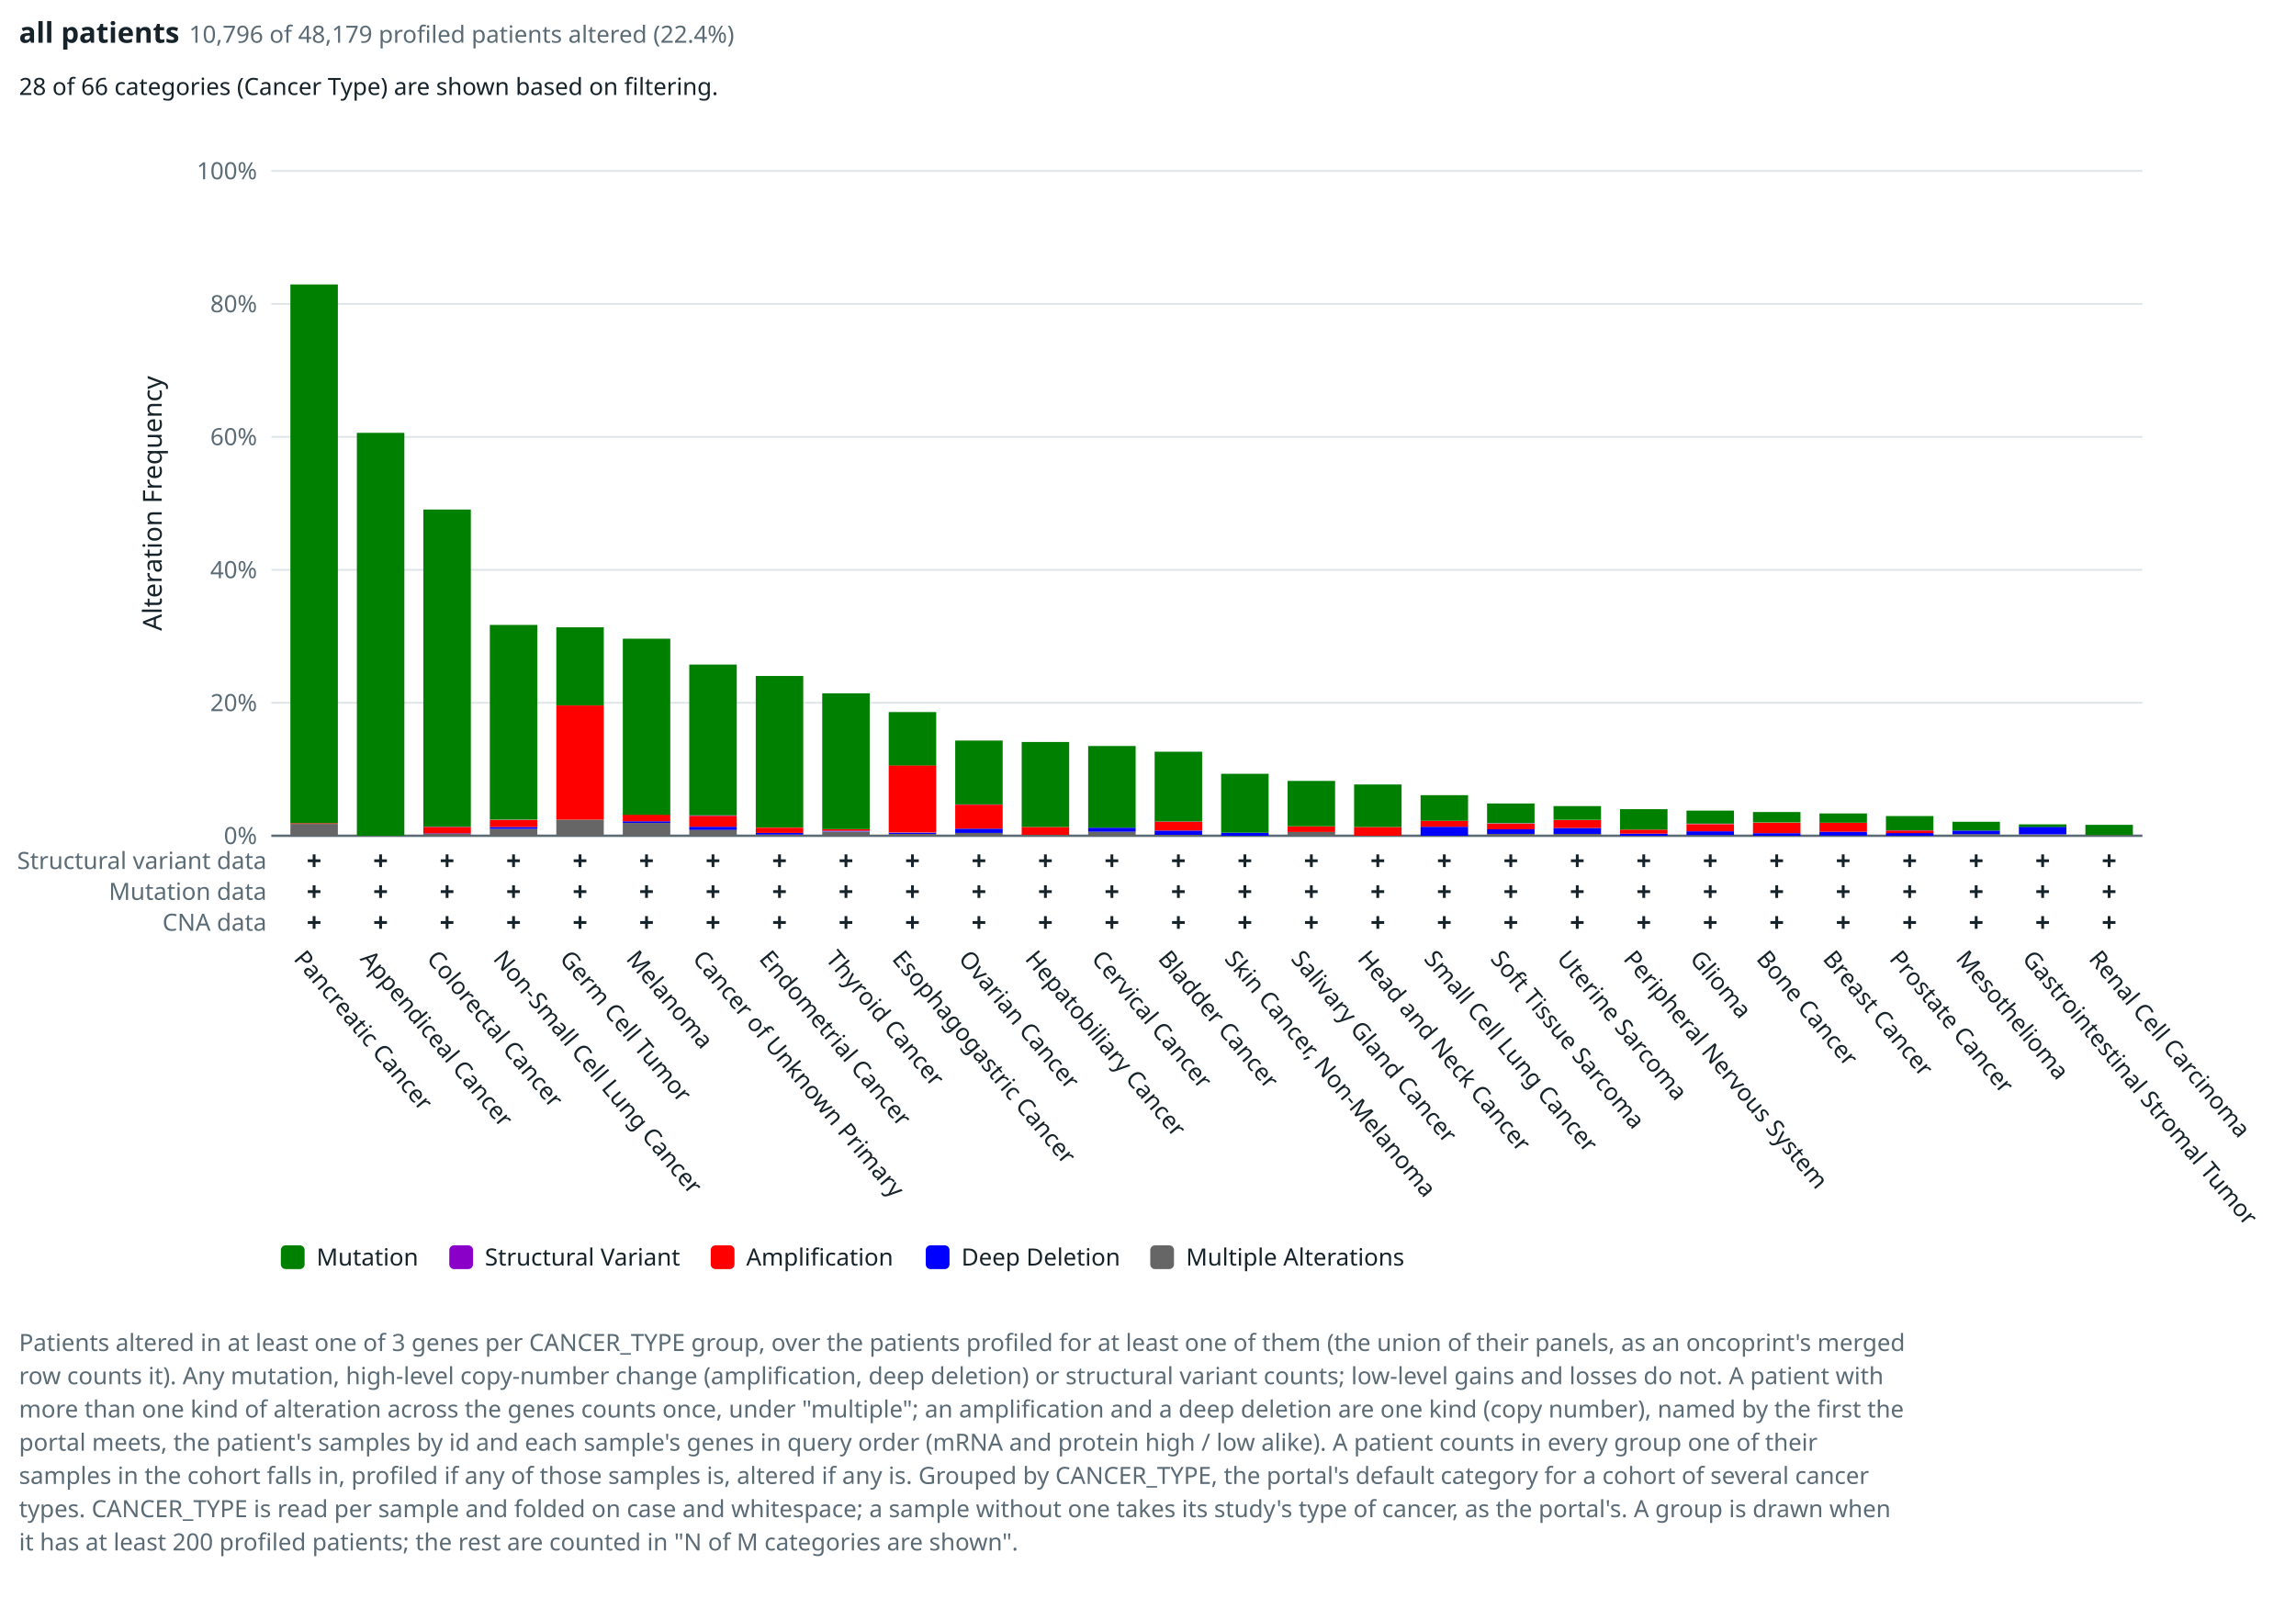
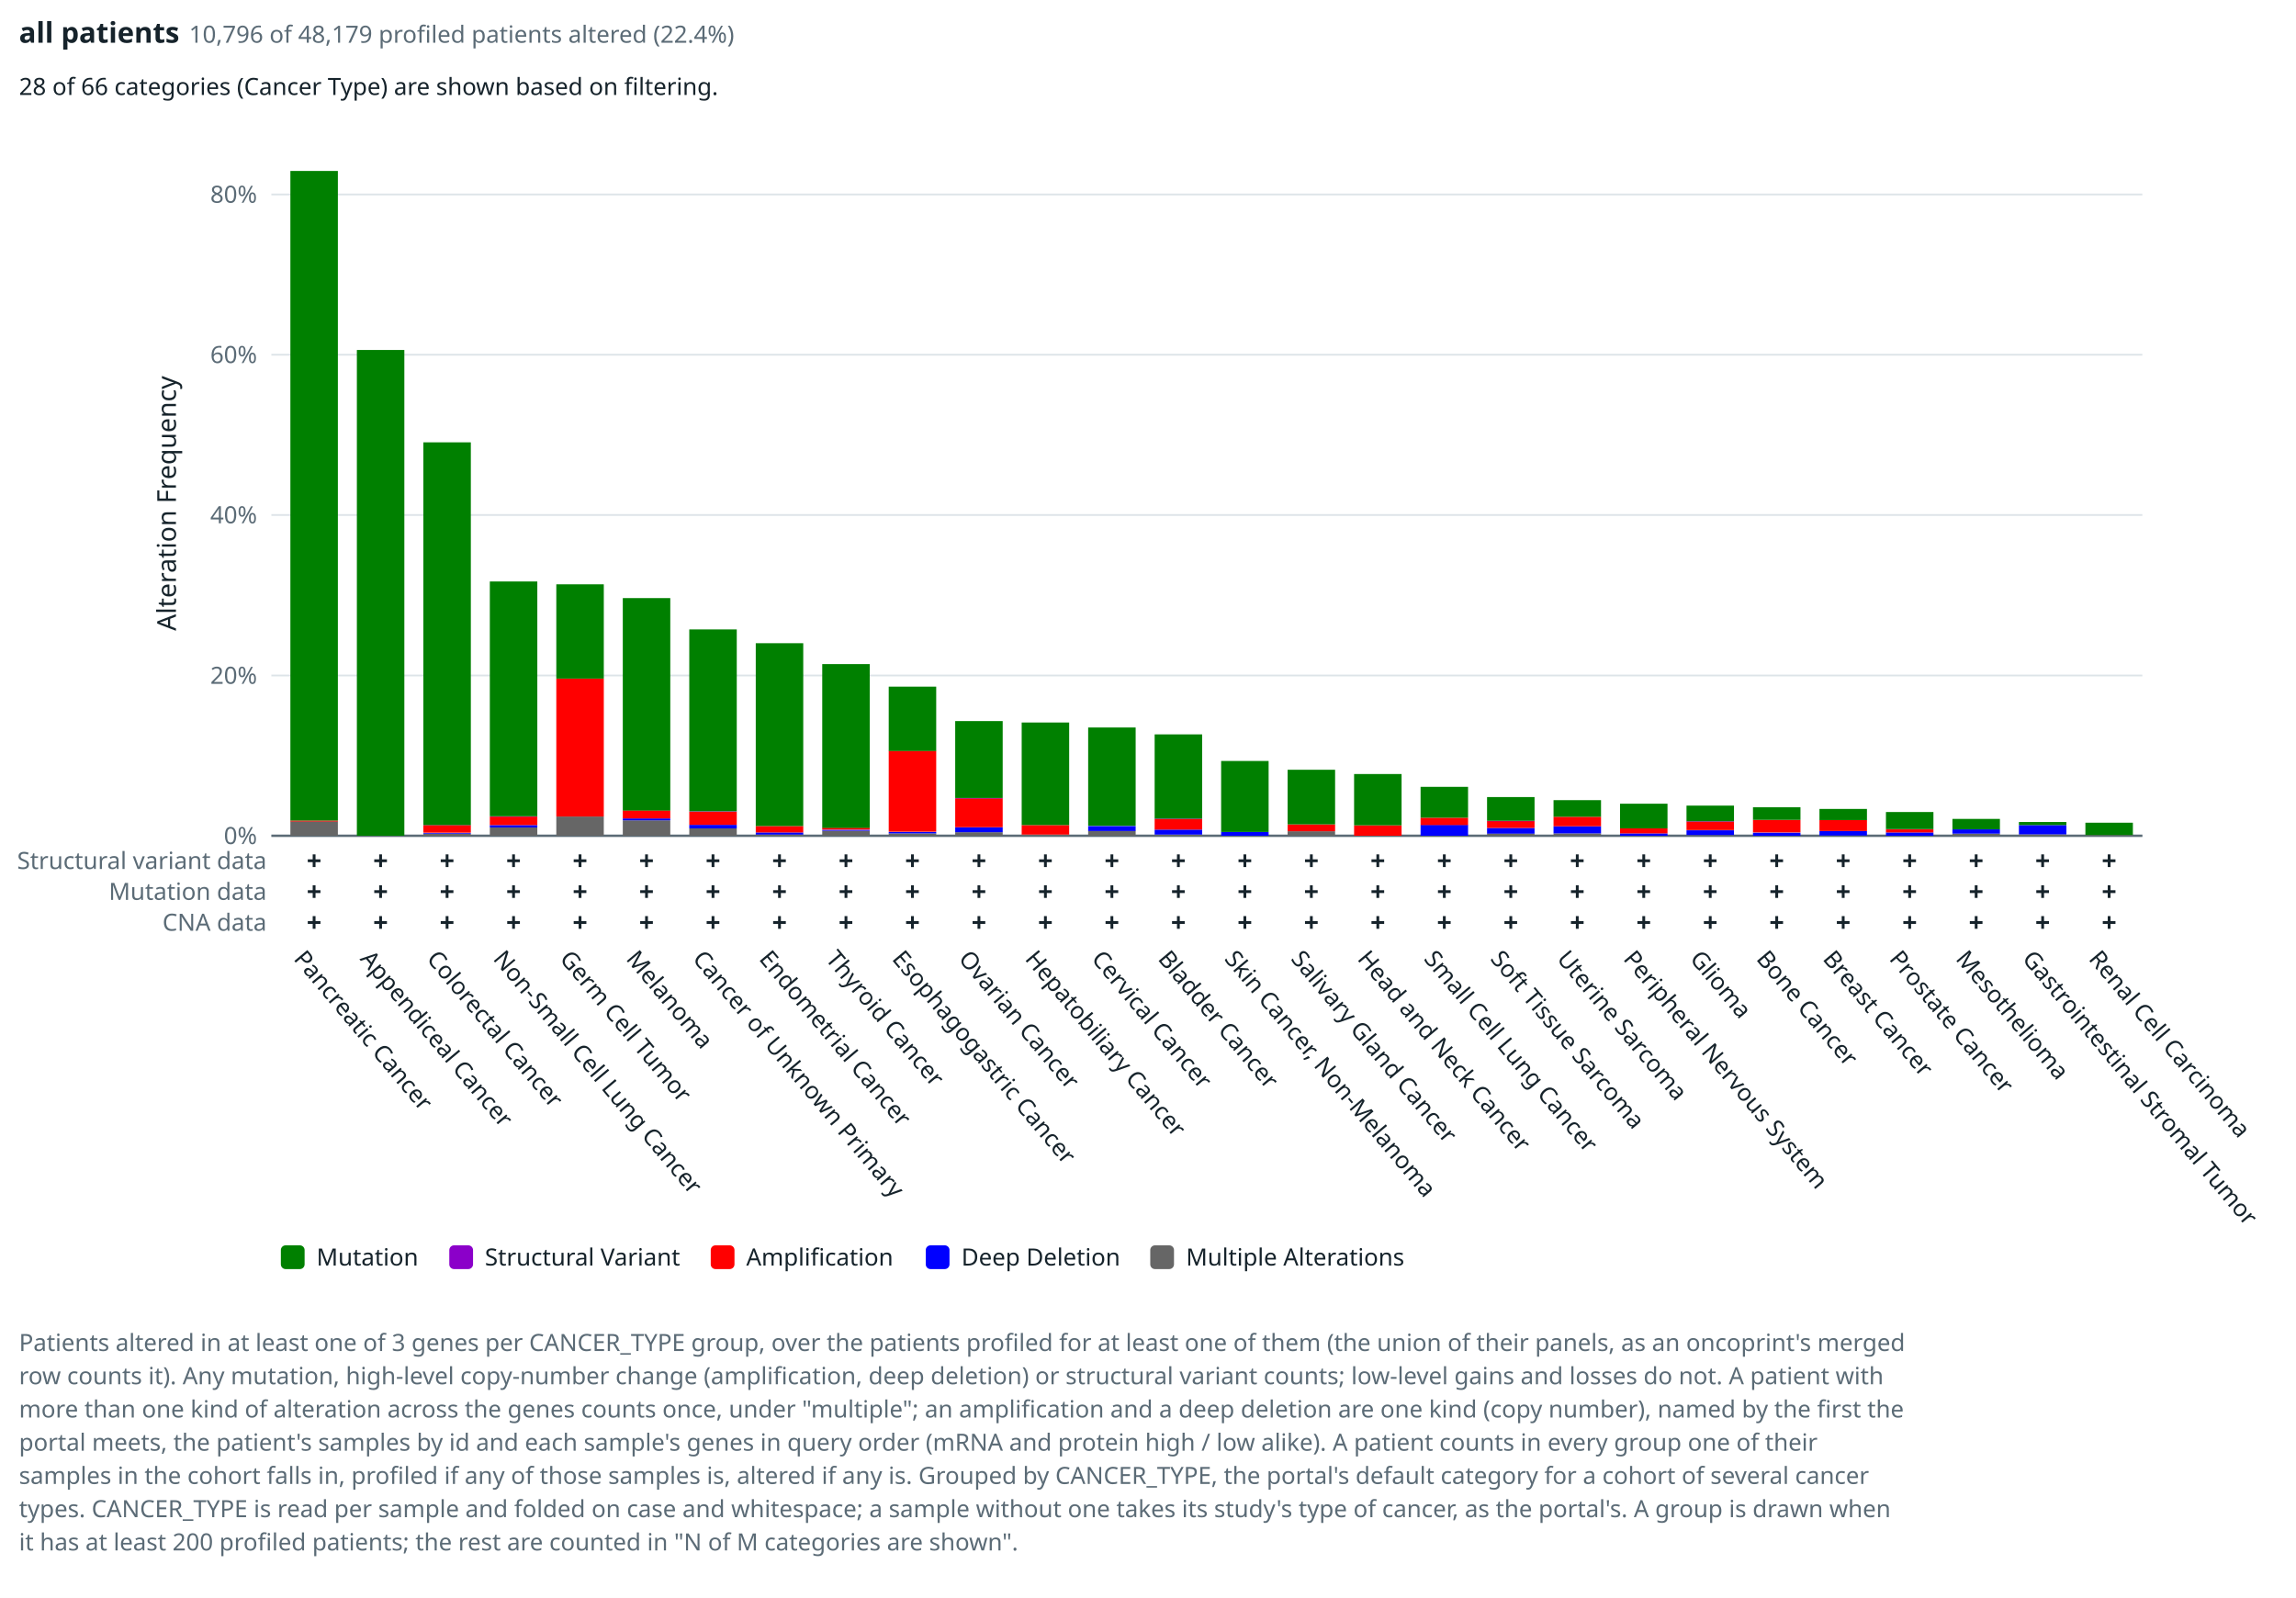
<svg xmlns="http://www.w3.org/2000/svg" viewBox="0 0 967 673" width="100%" role="img" aria-label="Cancer types summary — KRAS, NRAS, HRAS" style="max-width:967px;min-width:967px;height:auto;display:block;font-family:'IBM Plex Sans',system-ui,sans-serif">
  <rect width="967" height="673" fill="#ffffff" />
  <g transform="translate(0 0)">
    <text x="8" y="18" font-size="12" fill="#16232b" font-weight="600">all patients</text>
    <text x="79.6" y="18" font-size="10" fill="#5b6b76">10,796 of 48,179 profiled patients altered (22.4%)</text>
    <text x="8" y="40" font-size="10" fill="#16232b">28 of 66 categories (Cancer Type) are shown based on filtering.</text>
    <line x1="114.29" y1="352" x2="902.29" y2="352" stroke="#dde4e8" stroke-width="0.75" />
    <text x="108.3" y="355.5" font-size="10" fill="#5b6b76" text-anchor="end">0%</text>
-     <line x1="114.29" y1="296" x2="902.29" y2="296" stroke="#dde4e8" stroke-width="0.75" />
-     <text x="108.3" y="299.5" font-size="10" fill="#5b6b76" text-anchor="end">20%</text>
-     <line x1="114.29" y1="240" x2="902.29" y2="240" stroke="#dde4e8" stroke-width="0.75" />
-     <text x="108.3" y="243.5" font-size="10" fill="#5b6b76" text-anchor="end">40%</text>
-     <line x1="114.29" y1="184" x2="902.29" y2="184" stroke="#dde4e8" stroke-width="0.75" />
-     <text x="108.3" y="187.5" font-size="10" fill="#5b6b76" text-anchor="end">60%</text>
-     <line x1="114.29" y1="128" x2="902.29" y2="128" stroke="#dde4e8" stroke-width="0.75" />
-     <text x="108.3" y="131.5" font-size="10" fill="#5b6b76" text-anchor="end">80%</text>
-     <line x1="114.29" y1="72" x2="902.29" y2="72" stroke="#dde4e8" stroke-width="0.75" />
-     <text x="108.3" y="75.5" font-size="10" fill="#5b6b76" text-anchor="end">100%</text>
-     <text x="68.1" y="212" font-size="11" fill="#16232b" text-anchor="middle" transform="rotate(-90 68.1 212)">Alteration Frequency</text>
+     <line x1="114.29" y1="284.5" x2="902.29" y2="284.5" stroke="#dde4e8" stroke-width="0.75" />
+     <text x="108.3" y="288" font-size="10" fill="#5b6b76" text-anchor="end">20%</text>
+     <line x1="114.29" y1="216.9" x2="902.29" y2="216.9" stroke="#dde4e8" stroke-width="0.75" />
+     <text x="108.3" y="220.4" font-size="10" fill="#5b6b76" text-anchor="end">40%</text>
+     <line x1="114.29" y1="149.4" x2="902.29" y2="149.4" stroke="#dde4e8" stroke-width="0.75" />
+     <text x="108.3" y="152.9" font-size="10" fill="#5b6b76" text-anchor="end">60%</text>
+     <line x1="114.29" y1="81.9" x2="902.29" y2="81.9" stroke="#dde4e8" stroke-width="0.75" />
+     <text x="108.3" y="85.4" font-size="10" fill="#5b6b76" text-anchor="end">80%</text>
+     <text x="74.1" y="212" font-size="11" fill="#16232b" text-anchor="middle" transform="rotate(-90 74.1 212)">Alteration Frequency</text>
    <line x1="114.29" y1="352" x2="902.3" y2="352" stroke="#5b6b76" stroke-width="1" />
-     <rect x="122.3" y="347" width="20" height="5" fill="#666" />
-     <rect x="122.3" y="346.7" width="20" height="0.3" fill="#ff0000" />
-     <rect x="122.3" y="119.8" width="20" height="226.9" fill="#008000" />
-     <rect x="122.3" y="119.8" width="20" height="232.2" fill="none" />
-     <rect x="150.3" y="182.3" width="20" height="169.7" fill="#008000" />
-     <rect x="150.3" y="182.3" width="20" height="169.7" fill="none" />
-     <rect x="178.3" y="351.2" width="20" height="0.8" fill="#666" />
-     <rect x="178.3" y="351" width="20" height="0.2" fill="#0000ff" />
-     <rect x="178.3" y="348.3" width="20" height="2.7" fill="#ff0000" />
-     <rect x="178.3" y="348.2" width="20" height="0.1" fill="#8b00c9" />
-     <rect x="178.3" y="214.6" width="20" height="133.6" fill="#008000" />
-     <rect x="178.3" y="214.6" width="20" height="137.4" fill="none" />
-     <rect x="206.3" y="349.1" width="20" height="2.9" fill="#666" />
-     <rect x="206.3" y="348.3" width="20" height="0.8" fill="#0000ff" />
-     <rect x="206.3" y="345.3" width="20" height="3" fill="#ff0000" />
-     <rect x="206.3" y="345.2" width="20" height="0" fill="#8b00c9" />
-     <rect x="206.3" y="263.2" width="20" height="82" fill="#008000" />
-     <rect x="206.3" y="263.2" width="20" height="88.8" fill="none" />
-     <rect x="234.3" y="345.2" width="20" height="6.8" fill="#666" />
-     <rect x="234.3" y="297.1" width="20" height="48.1" fill="#ff0000" />
-     <rect x="234.3" y="264.2" width="20" height="32.9" fill="#008000" />
-     <rect x="234.3" y="264.2" width="20" height="87.8" fill="none" />
-     <rect x="262.3" y="346.6" width="20" height="5.4" fill="#666" />
-     <rect x="262.3" y="345.9" width="20" height="0.7" fill="#0000ff" />
-     <rect x="262.3" y="343.1" width="20" height="2.8" fill="#ff0000" />
-     <rect x="262.3" y="269" width="20" height="74.2" fill="#008000" />
-     <rect x="262.3" y="269" width="20" height="83" fill="none" />
-     <rect x="290.3" y="349.4" width="20" height="2.6" fill="#666" />
-     <rect x="290.3" y="348.2" width="20" height="1.3" fill="#0000ff" />
-     <rect x="290.3" y="343.6" width="20" height="4.6" fill="#ff0000" />
-     <rect x="290.3" y="343.4" width="20" height="0.2" fill="#8b00c9" />
-     <rect x="290.3" y="279.9" width="20" height="63.5" fill="#008000" />
-     <rect x="290.3" y="279.9" width="20" height="72.1" fill="none" />
-     <rect x="318.3" y="351.5" width="20" height="0.5" fill="#666" />
-     <rect x="318.3" y="350.8" width="20" height="0.7" fill="#0000ff" />
-     <rect x="318.3" y="348.6" width="20" height="2.2" fill="#ff0000" />
-     <rect x="318.3" y="284.7" width="20" height="63.8" fill="#008000" />
-     <rect x="318.3" y="284.7" width="20" height="67.3" fill="none" />
-     <rect x="346.3" y="350.3" width="20" height="1.7" fill="#666" />
-     <rect x="346.3" y="349.9" width="20" height="0.3" fill="#0000ff" />
-     <rect x="346.3" y="349.2" width="20" height="0.7" fill="#ff0000" />
-     <rect x="346.3" y="292" width="20" height="57.2" fill="#008000" />
-     <rect x="346.3" y="292" width="20" height="60" fill="none" />
-     <rect x="374.3" y="351.2" width="20" height="0.8" fill="#666" />
-     <rect x="374.3" y="350.7" width="20" height="0.5" fill="#0000ff" />
-     <rect x="374.3" y="322.3" width="20" height="28.3" fill="#ff0000" />
-     <rect x="374.3" y="299.9" width="20" height="22.5" fill="#008000" />
-     <rect x="374.3" y="299.9" width="20" height="52.1" fill="none" />
-     <rect x="402.3" y="350.8" width="20" height="1.2" fill="#666" />
-     <rect x="402.3" y="349" width="20" height="1.8" fill="#0000ff" />
-     <rect x="402.3" y="338.9" width="20" height="10.1" fill="#ff0000" />
-     <rect x="402.3" y="338.8" width="20" height="0.1" fill="#8b00c9" />
-     <rect x="402.3" y="311.9" width="20" height="26.9" fill="#008000" />
-     <rect x="402.3" y="311.9" width="20" height="40.1" fill="none" />
-     <rect x="430.3" y="351.6" width="20" height="0.4" fill="#666" />
-     <rect x="430.3" y="348.3" width="20" height="3.3" fill="#ff0000" />
-     <rect x="430.3" y="312.5" width="20" height="35.8" fill="#008000" />
-     <rect x="430.3" y="312.5" width="20" height="39.5" fill="none" />
-     <rect x="458.3" y="350.3" width="20" height="1.7" fill="#666" />
-     <rect x="458.3" y="348.6" width="20" height="1.7" fill="#0000ff" />
-     <rect x="458.3" y="314.2" width="20" height="34.4" fill="#008000" />
-     <rect x="458.3" y="314.2" width="20" height="37.8" fill="none" />
-     <rect x="486.3" y="351.6" width="20" height="0.4" fill="#666" />
-     <rect x="486.3" y="349.8" width="20" height="1.8" fill="#0000ff" />
-     <rect x="486.3" y="346.1" width="20" height="3.7" fill="#ff0000" />
-     <rect x="486.3" y="346" width="20" height="0.1" fill="#8b00c9" />
-     <rect x="486.3" y="316.6" width="20" height="29.4" fill="#008000" />
-     <rect x="486.3" y="316.6" width="20" height="35.4" fill="none" />
-     <rect x="514.3" y="350.7" width="20" height="1.3" fill="#0000ff" />
-     <rect x="514.3" y="325.9" width="20" height="24.8" fill="#008000" />
-     <rect x="514.3" y="325.9" width="20" height="26.1" fill="none" />
-     <rect x="542.3" y="350.4" width="20" height="1.6" fill="#666" />
-     <rect x="542.3" y="348" width="20" height="2.4" fill="#ff0000" />
-     <rect x="542.3" y="328.9" width="20" height="19.1" fill="#008000" />
-     <rect x="542.3" y="328.9" width="20" height="23.1" fill="none" />
-     <rect x="570.3" y="348.3" width="20" height="3.7" fill="#ff0000" />
-     <rect x="570.3" y="330.4" width="20" height="17.9" fill="#008000" />
-     <rect x="570.3" y="330.4" width="20" height="21.6" fill="none" />
-     <rect x="598.3" y="348.2" width="20" height="3.8" fill="#0000ff" />
-     <rect x="598.3" y="345.7" width="20" height="2.5" fill="#ff0000" />
-     <rect x="598.3" y="334.9" width="20" height="10.8" fill="#008000" />
-     <rect x="598.3" y="334.9" width="20" height="17.1" fill="none" />
-     <rect x="626.3" y="351.2" width="20" height="0.8" fill="#666" />
-     <rect x="626.3" y="349.2" width="20" height="2" fill="#0000ff" />
-     <rect x="626.3" y="346.9" width="20" height="2.4" fill="#ff0000" />
-     <rect x="626.3" y="346.7" width="20" height="0.1" fill="#8b00c9" />
-     <rect x="626.3" y="338.4" width="20" height="8.3" fill="#008000" />
-     <rect x="626.3" y="338.4" width="20" height="13.6" fill="none" />
-     <rect x="654.3" y="351.2" width="20" height="0.8" fill="#666" />
-     <rect x="654.3" y="348.7" width="20" height="2.5" fill="#0000ff" />
-     <rect x="654.3" y="345.4" width="20" height="3.3" fill="#ff0000" />
-     <rect x="654.3" y="339.5" width="20" height="5.8" fill="#008000" />
-     <rect x="654.3" y="339.5" width="20" height="12.5" fill="none" />
-     <rect x="682.3" y="351.1" width="20" height="0.9" fill="#0000ff" />
-     <rect x="682.3" y="349.4" width="20" height="1.7" fill="#ff0000" />
-     <rect x="682.3" y="340.8" width="20" height="8.6" fill="#008000" />
-     <rect x="682.3" y="340.8" width="20" height="11.2" fill="none" />
+     <rect x="122.3" y="345.9" width="20" height="6.1" fill="#666" />
+     <rect x="122.3" y="345.6" width="20" height="0.4" fill="#ff0000" />
+     <rect x="122.3" y="72" width="20" height="273.6" fill="#008000" />
+     <rect x="122.3" y="72" width="20" height="280" fill="none" />
+     <rect x="150.3" y="147.4" width="20" height="204.6" fill="#008000" />
+     <rect x="150.3" y="147.4" width="20" height="204.6" fill="none" />
+     <rect x="178.3" y="351.1" width="20" height="0.9" fill="#666" />
+     <rect x="178.3" y="350.8" width="20" height="0.3" fill="#0000ff" />
+     <rect x="178.3" y="347.5" width="20" height="3.2" fill="#ff0000" />
+     <rect x="178.3" y="347.5" width="20" height="0.1" fill="#8b00c9" />
+     <rect x="178.3" y="186.3" width="20" height="161.2" fill="#008000" />
+     <rect x="178.3" y="186.3" width="20" height="165.7" fill="none" />
+     <rect x="206.3" y="348.5" width="20" height="3.5" fill="#666" />
+     <rect x="206.3" y="347.5" width="20" height="1" fill="#0000ff" />
+     <rect x="206.3" y="343.9" width="20" height="3.6" fill="#ff0000" />
+     <rect x="206.3" y="343.9" width="20" height="0.1" fill="#8b00c9" />
+     <rect x="206.3" y="244.9" width="20" height="98.9" fill="#008000" />
+     <rect x="206.3" y="244.9" width="20" height="107.1" fill="none" />
+     <rect x="234.3" y="343.9" width="20" height="8.1" fill="#666" />
+     <rect x="234.3" y="285.8" width="20" height="58.1" fill="#ff0000" />
+     <rect x="234.3" y="246.1" width="20" height="39.7" fill="#008000" />
+     <rect x="234.3" y="246.1" width="20" height="105.9" fill="none" />
+     <rect x="262.3" y="345.5" width="20" height="6.5" fill="#666" />
+     <rect x="262.3" y="344.7" width="20" height="0.8" fill="#0000ff" />
+     <rect x="262.3" y="341.3" width="20" height="3.4" fill="#ff0000" />
+     <rect x="262.3" y="251.9" width="20" height="89.5" fill="#008000" />
+     <rect x="262.3" y="251.9" width="20" height="100.1" fill="none" />
+     <rect x="290.3" y="348.9" width="20" height="3.1" fill="#666" />
+     <rect x="290.3" y="347.4" width="20" height="1.5" fill="#0000ff" />
+     <rect x="290.3" y="341.9" width="20" height="5.5" fill="#ff0000" />
+     <rect x="290.3" y="341.7" width="20" height="0.2" fill="#8b00c9" />
+     <rect x="290.3" y="265.1" width="20" height="76.6" fill="#008000" />
+     <rect x="290.3" y="265.1" width="20" height="86.9" fill="none" />
+     <rect x="318.3" y="351.4" width="20" height="0.6" fill="#666" />
+     <rect x="318.3" y="350.6" width="20" height="0.9" fill="#0000ff" />
+     <rect x="318.3" y="347.9" width="20" height="2.7" fill="#ff0000" />
+     <rect x="318.3" y="270.9" width="20" height="77" fill="#008000" />
+     <rect x="318.3" y="270.9" width="20" height="81.1" fill="none" />
+     <rect x="346.3" y="349.9" width="20" height="2.1" fill="#666" />
+     <rect x="346.3" y="349.5" width="20" height="0.4" fill="#0000ff" />
+     <rect x="346.3" y="348.6" width="20" height="0.8" fill="#ff0000" />
+     <rect x="346.3" y="279.7" width="20" height="69" fill="#008000" />
+     <rect x="346.3" y="279.7" width="20" height="72.3" fill="none" />
+     <rect x="374.3" y="351" width="20" height="1" fill="#666" />
+     <rect x="374.3" y="350.4" width="20" height="0.6" fill="#0000ff" />
+     <rect x="374.3" y="316.2" width="20" height="34.1" fill="#ff0000" />
+     <rect x="374.3" y="289.2" width="20" height="27.1" fill="#008000" />
+     <rect x="374.3" y="289.2" width="20" height="62.8" fill="none" />
+     <rect x="402.3" y="350.5" width="20" height="1.5" fill="#666" />
+     <rect x="402.3" y="348.4" width="20" height="2.1" fill="#0000ff" />
+     <rect x="402.3" y="336.2" width="20" height="12.2" fill="#ff0000" />
+     <rect x="402.3" y="336.1" width="20" height="0.2" fill="#8b00c9" />
+     <rect x="402.3" y="303.7" width="20" height="32.4" fill="#008000" />
+     <rect x="402.3" y="303.7" width="20" height="48.3" fill="none" />
+     <rect x="430.3" y="351.5" width="20" height="0.5" fill="#666" />
+     <rect x="430.3" y="347.5" width="20" height="4" fill="#ff0000" />
+     <rect x="430.3" y="304.3" width="20" height="43.2" fill="#008000" />
+     <rect x="430.3" y="304.3" width="20" height="47.7" fill="none" />
+     <rect x="458.3" y="349.9" width="20" height="2.1" fill="#666" />
+     <rect x="458.3" y="347.9" width="20" height="2.1" fill="#0000ff" />
+     <rect x="458.3" y="306.4" width="20" height="41.4" fill="#008000" />
+     <rect x="458.3" y="306.4" width="20" height="45.6" fill="none" />
+     <rect x="486.3" y="351.5" width="20" height="0.5" fill="#666" />
+     <rect x="486.3" y="349.4" width="20" height="2.1" fill="#0000ff" />
+     <rect x="486.3" y="344.9" width="20" height="4.5" fill="#ff0000" />
+     <rect x="486.3" y="344.7" width="20" height="0.2" fill="#8b00c9" />
+     <rect x="486.3" y="309.3" width="20" height="35.5" fill="#008000" />
+     <rect x="486.3" y="309.3" width="20" height="42.7" fill="none" />
+     <rect x="514.3" y="350.4" width="20" height="1.6" fill="#0000ff" />
+     <rect x="514.3" y="320.5" width="20" height="29.9" fill="#008000" />
+     <rect x="514.3" y="320.5" width="20" height="31.5" fill="none" />
+     <rect x="542.3" y="350.1" width="20" height="1.9" fill="#666" />
+     <rect x="542.3" y="347.2" width="20" height="2.9" fill="#ff0000" />
+     <rect x="542.3" y="324.2" width="20" height="23" fill="#008000" />
+     <rect x="542.3" y="324.2" width="20" height="27.8" fill="none" />
+     <rect x="570.3" y="347.6" width="20" height="4.4" fill="#ff0000" />
+     <rect x="570.3" y="326" width="20" height="21.6" fill="#008000" />
+     <rect x="570.3" y="326" width="20" height="26" fill="none" />
+     <rect x="598.3" y="347.4" width="20" height="4.6" fill="#0000ff" />
+     <rect x="598.3" y="344.4" width="20" height="3.1" fill="#ff0000" />
+     <rect x="598.3" y="331.4" width="20" height="13" fill="#008000" />
+     <rect x="598.3" y="331.4" width="20" height="20.6" fill="none" />
+     <rect x="626.3" y="351" width="20" height="1" fill="#666" />
+     <rect x="626.3" y="348.7" width="20" height="2.4" fill="#0000ff" />
+     <rect x="626.3" y="345.8" width="20" height="2.9" fill="#ff0000" />
+     <rect x="626.3" y="345.7" width="20" height="0.2" fill="#8b00c9" />
+     <rect x="626.3" y="335.7" width="20" height="10" fill="#008000" />
+     <rect x="626.3" y="335.7" width="20" height="16.3" fill="none" />
+     <rect x="654.3" y="351" width="20" height="1" fill="#666" />
+     <rect x="654.3" y="348" width="20" height="3" fill="#0000ff" />
+     <rect x="654.3" y="344" width="20" height="4" fill="#ff0000" />
+     <rect x="654.3" y="337" width="20" height="7" fill="#008000" />
+     <rect x="654.3" y="337" width="20" height="15" fill="none" />
+     <rect x="682.3" y="351" width="20" height="1" fill="#0000ff" />
+     <rect x="682.3" y="348.9" width="20" height="2.1" fill="#ff0000" />
+     <rect x="682.3" y="338.5" width="20" height="10.4" fill="#008000" />
+     <rect x="682.3" y="338.5" width="20" height="13.5" fill="none" />
    <rect x="710.3" y="351.7" width="20" height="0.3" fill="#666" />
-     <rect x="710.3" y="350.1" width="20" height="1.6" fill="#0000ff" />
-     <rect x="710.3" y="347.1" width="20" height="3" fill="#ff0000" />
-     <rect x="710.3" y="346.9" width="20" height="0.1" fill="#8b00c9" />
-     <rect x="710.3" y="341.4" width="20" height="5.5" fill="#008000" />
-     <rect x="710.3" y="341.4" width="20" height="10.6" fill="none" />
-     <rect x="738.3" y="350.9" width="20" height="1.1" fill="#0000ff" />
-     <rect x="738.3" y="346.5" width="20" height="4.4" fill="#ff0000" />
-     <rect x="738.3" y="342" width="20" height="4.4" fill="#008000" />
-     <rect x="738.3" y="342" width="20" height="10" fill="none" />
+     <rect x="710.3" y="349.7" width="20" height="2" fill="#0000ff" />
+     <rect x="710.3" y="346" width="20" height="3.6" fill="#ff0000" />
+     <rect x="710.3" y="345.9" width="20" height="0.2" fill="#8b00c9" />
+     <rect x="710.3" y="339.3" width="20" height="6.6" fill="#008000" />
+     <rect x="710.3" y="339.3" width="20" height="12.7" fill="none" />
+     <rect x="738.3" y="350.7" width="20" height="1.3" fill="#0000ff" />
+     <rect x="738.3" y="345.3" width="20" height="5.3" fill="#ff0000" />
+     <rect x="738.3" y="340" width="20" height="5.3" fill="#008000" />
+     <rect x="738.3" y="340" width="20" height="12" fill="none" />
    <rect x="766.3" y="351.9" width="20" height="0.1" fill="#666" />
-     <rect x="766.3" y="350.3" width="20" height="1.6" fill="#0000ff" />
-     <rect x="766.3" y="346.5" width="20" height="3.8" fill="#ff0000" />
-     <rect x="766.3" y="346.5" width="20" height="0" fill="#8b00c9" />
-     <rect x="766.3" y="342.6" width="20" height="3.9" fill="#008000" />
-     <rect x="766.3" y="342.6" width="20" height="9.4" fill="none" />
-     <rect x="794.3" y="350.8" width="20" height="1.2" fill="#0000ff" />
-     <rect x="794.3" y="349.8" width="20" height="1.1" fill="#ff0000" />
-     <rect x="794.3" y="349.7" width="20" height="0.1" fill="#8b00c9" />
-     <rect x="794.3" y="343.7" width="20" height="6" fill="#008000" />
-     <rect x="794.3" y="343.7" width="20" height="8.3" fill="none" />
-     <rect x="822.3" y="351.3" width="20" height="0.7" fill="#666" />
-     <rect x="822.3" y="349.8" width="20" height="1.5" fill="#0000ff" />
-     <rect x="822.3" y="346.1" width="20" height="3.7" fill="#008000" />
-     <rect x="822.3" y="346.1" width="20" height="5.9" fill="none" />
-     <rect x="850.3" y="351.5" width="20" height="0.5" fill="#666" />
-     <rect x="850.3" y="348.2" width="20" height="3.2" fill="#0000ff" />
-     <rect x="850.3" y="347.2" width="20" height="1.1" fill="#008000" />
-     <rect x="850.3" y="347.2" width="20" height="4.8" fill="none" />
+     <rect x="766.3" y="350" width="20" height="1.9" fill="#0000ff" />
+     <rect x="766.3" y="345.4" width="20" height="4.6" fill="#ff0000" />
+     <rect x="766.3" y="345.3" width="20" height="0.1" fill="#8b00c9" />
+     <rect x="766.3" y="340.7" width="20" height="4.7" fill="#008000" />
+     <rect x="766.3" y="340.7" width="20" height="11.3" fill="none" />
+     <rect x="794.3" y="350.6" width="20" height="1.4" fill="#0000ff" />
+     <rect x="794.3" y="349.3" width="20" height="1.3" fill="#ff0000" />
+     <rect x="794.3" y="349.2" width="20" height="0.1" fill="#8b00c9" />
+     <rect x="794.3" y="342" width="20" height="7.2" fill="#008000" />
+     <rect x="794.3" y="342" width="20" height="10" fill="none" />
+     <rect x="822.3" y="351.1" width="20" height="0.9" fill="#666" />
+     <rect x="822.3" y="349.3" width="20" height="1.8" fill="#0000ff" />
+     <rect x="822.3" y="344.9" width="20" height="4.4" fill="#008000" />
+     <rect x="822.3" y="344.9" width="20" height="7.1" fill="none" />
+     <rect x="850.3" y="351.4" width="20" height="0.6" fill="#666" />
+     <rect x="850.3" y="347.5" width="20" height="3.9" fill="#0000ff" />
+     <rect x="850.3" y="346.2" width="20" height="1.3" fill="#008000" />
+     <rect x="850.3" y="346.2" width="20" height="5.8" fill="none" />
    <rect x="878.3" y="351.7" width="20" height="0.3" fill="#666" />
-     <rect x="878.3" y="347.4" width="20" height="4.3" fill="#008000" />
-     <rect x="878.3" y="347.4" width="20" height="4.6" fill="none" />
+     <rect x="878.3" y="346.5" width="20" height="5.2" fill="#008000" />
+     <rect x="878.3" y="346.5" width="20" height="5.5" fill="none" />
    <text x="112.3" y="366" font-size="10" fill="#5b6b76" text-anchor="end">Structural variant data</text>
    <g>
      <rect x="125.8" y="356" width="13" height="13" fill="transparent" />
      <text x="132.3" y="366.4" font-size="11" fill="#16232b" text-anchor="middle" font-weight="600">+</text>
    </g>
    <g>
      <rect x="153.8" y="356" width="13" height="13" fill="transparent" />
      <text x="160.3" y="366.4" font-size="11" fill="#16232b" text-anchor="middle" font-weight="600">+</text>
    </g>
    <g>
      <rect x="181.8" y="356" width="13" height="13" fill="transparent" />
      <text x="188.3" y="366.4" font-size="11" fill="#16232b" text-anchor="middle" font-weight="600">+</text>
    </g>
    <g>
      <rect x="209.8" y="356" width="13" height="13" fill="transparent" />
      <text x="216.3" y="366.4" font-size="11" fill="#16232b" text-anchor="middle" font-weight="600">+</text>
    </g>
    <g>
      <rect x="237.8" y="356" width="13" height="13" fill="transparent" />
      <text x="244.3" y="366.4" font-size="11" fill="#16232b" text-anchor="middle" font-weight="600">+</text>
    </g>
    <g>
      <rect x="265.8" y="356" width="13" height="13" fill="transparent" />
      <text x="272.3" y="366.4" font-size="11" fill="#16232b" text-anchor="middle" font-weight="600">+</text>
    </g>
    <g>
      <rect x="293.8" y="356" width="13" height="13" fill="transparent" />
      <text x="300.3" y="366.4" font-size="11" fill="#16232b" text-anchor="middle" font-weight="600">+</text>
    </g>
    <g>
      <rect x="321.8" y="356" width="13" height="13" fill="transparent" />
      <text x="328.3" y="366.4" font-size="11" fill="#16232b" text-anchor="middle" font-weight="600">+</text>
    </g>
    <g>
      <rect x="349.8" y="356" width="13" height="13" fill="transparent" />
      <text x="356.3" y="366.4" font-size="11" fill="#16232b" text-anchor="middle" font-weight="600">+</text>
    </g>
    <g>
      <rect x="377.8" y="356" width="13" height="13" fill="transparent" />
      <text x="384.3" y="366.4" font-size="11" fill="#16232b" text-anchor="middle" font-weight="600">+</text>
    </g>
    <g>
      <rect x="405.8" y="356" width="13" height="13" fill="transparent" />
      <text x="412.3" y="366.4" font-size="11" fill="#16232b" text-anchor="middle" font-weight="600">+</text>
    </g>
    <g>
      <rect x="433.8" y="356" width="13" height="13" fill="transparent" />
      <text x="440.3" y="366.4" font-size="11" fill="#16232b" text-anchor="middle" font-weight="600">+</text>
    </g>
    <g>
      <rect x="461.8" y="356" width="13" height="13" fill="transparent" />
      <text x="468.3" y="366.4" font-size="11" fill="#16232b" text-anchor="middle" font-weight="600">+</text>
    </g>
    <g>
      <rect x="489.8" y="356" width="13" height="13" fill="transparent" />
      <text x="496.3" y="366.4" font-size="11" fill="#16232b" text-anchor="middle" font-weight="600">+</text>
    </g>
    <g>
      <rect x="517.8" y="356" width="13" height="13" fill="transparent" />
      <text x="524.3" y="366.4" font-size="11" fill="#16232b" text-anchor="middle" font-weight="600">+</text>
    </g>
    <g>
      <rect x="545.8" y="356" width="13" height="13" fill="transparent" />
      <text x="552.3" y="366.4" font-size="11" fill="#16232b" text-anchor="middle" font-weight="600">+</text>
    </g>
    <g>
      <rect x="573.8" y="356" width="13" height="13" fill="transparent" />
      <text x="580.3" y="366.4" font-size="11" fill="#16232b" text-anchor="middle" font-weight="600">+</text>
    </g>
    <g>
      <rect x="601.8" y="356" width="13" height="13" fill="transparent" />
      <text x="608.3" y="366.4" font-size="11" fill="#16232b" text-anchor="middle" font-weight="600">+</text>
    </g>
    <g>
      <rect x="629.8" y="356" width="13" height="13" fill="transparent" />
      <text x="636.3" y="366.4" font-size="11" fill="#16232b" text-anchor="middle" font-weight="600">+</text>
    </g>
    <g>
      <rect x="657.8" y="356" width="13" height="13" fill="transparent" />
      <text x="664.3" y="366.4" font-size="11" fill="#16232b" text-anchor="middle" font-weight="600">+</text>
    </g>
    <g>
      <rect x="685.8" y="356" width="13" height="13" fill="transparent" />
      <text x="692.3" y="366.4" font-size="11" fill="#16232b" text-anchor="middle" font-weight="600">+</text>
    </g>
    <g>
      <rect x="713.8" y="356" width="13" height="13" fill="transparent" />
      <text x="720.3" y="366.4" font-size="11" fill="#16232b" text-anchor="middle" font-weight="600">+</text>
    </g>
    <g>
      <rect x="741.8" y="356" width="13" height="13" fill="transparent" />
      <text x="748.3" y="366.4" font-size="11" fill="#16232b" text-anchor="middle" font-weight="600">+</text>
    </g>
    <g>
      <rect x="769.8" y="356" width="13" height="13" fill="transparent" />
      <text x="776.3" y="366.4" font-size="11" fill="#16232b" text-anchor="middle" font-weight="600">+</text>
    </g>
    <g>
      <rect x="797.8" y="356" width="13" height="13" fill="transparent" />
      <text x="804.3" y="366.4" font-size="11" fill="#16232b" text-anchor="middle" font-weight="600">+</text>
    </g>
    <g>
      <rect x="825.8" y="356" width="13" height="13" fill="transparent" />
      <text x="832.3" y="366.4" font-size="11" fill="#16232b" text-anchor="middle" font-weight="600">+</text>
    </g>
    <g>
      <rect x="853.8" y="356" width="13" height="13" fill="transparent" />
      <text x="860.3" y="366.4" font-size="11" fill="#16232b" text-anchor="middle" font-weight="600">+</text>
    </g>
    <g>
      <rect x="881.8" y="356" width="13" height="13" fill="transparent" />
      <text x="888.3" y="366.4" font-size="11" fill="#16232b" text-anchor="middle" font-weight="600">+</text>
    </g>
    <text x="112.3" y="379" font-size="10" fill="#5b6b76" text-anchor="end">Mutation data</text>
    <g>
      <rect x="125.8" y="369" width="13" height="13" fill="transparent" />
      <text x="132.3" y="379.4" font-size="11" fill="#16232b" text-anchor="middle" font-weight="600">+</text>
    </g>
    <g>
      <rect x="153.8" y="369" width="13" height="13" fill="transparent" />
      <text x="160.3" y="379.4" font-size="11" fill="#16232b" text-anchor="middle" font-weight="600">+</text>
    </g>
    <g>
      <rect x="181.8" y="369" width="13" height="13" fill="transparent" />
      <text x="188.3" y="379.4" font-size="11" fill="#16232b" text-anchor="middle" font-weight="600">+</text>
    </g>
    <g>
      <rect x="209.8" y="369" width="13" height="13" fill="transparent" />
      <text x="216.3" y="379.4" font-size="11" fill="#16232b" text-anchor="middle" font-weight="600">+</text>
    </g>
    <g>
      <rect x="237.8" y="369" width="13" height="13" fill="transparent" />
      <text x="244.3" y="379.4" font-size="11" fill="#16232b" text-anchor="middle" font-weight="600">+</text>
    </g>
    <g>
      <rect x="265.8" y="369" width="13" height="13" fill="transparent" />
      <text x="272.3" y="379.4" font-size="11" fill="#16232b" text-anchor="middle" font-weight="600">+</text>
    </g>
    <g>
      <rect x="293.8" y="369" width="13" height="13" fill="transparent" />
      <text x="300.3" y="379.4" font-size="11" fill="#16232b" text-anchor="middle" font-weight="600">+</text>
    </g>
    <g>
      <rect x="321.8" y="369" width="13" height="13" fill="transparent" />
      <text x="328.3" y="379.4" font-size="11" fill="#16232b" text-anchor="middle" font-weight="600">+</text>
    </g>
    <g>
      <rect x="349.8" y="369" width="13" height="13" fill="transparent" />
      <text x="356.3" y="379.4" font-size="11" fill="#16232b" text-anchor="middle" font-weight="600">+</text>
    </g>
    <g>
      <rect x="377.8" y="369" width="13" height="13" fill="transparent" />
      <text x="384.3" y="379.4" font-size="11" fill="#16232b" text-anchor="middle" font-weight="600">+</text>
    </g>
    <g>
      <rect x="405.8" y="369" width="13" height="13" fill="transparent" />
      <text x="412.3" y="379.4" font-size="11" fill="#16232b" text-anchor="middle" font-weight="600">+</text>
    </g>
    <g>
      <rect x="433.8" y="369" width="13" height="13" fill="transparent" />
      <text x="440.3" y="379.4" font-size="11" fill="#16232b" text-anchor="middle" font-weight="600">+</text>
    </g>
    <g>
      <rect x="461.8" y="369" width="13" height="13" fill="transparent" />
      <text x="468.3" y="379.4" font-size="11" fill="#16232b" text-anchor="middle" font-weight="600">+</text>
    </g>
    <g>
      <rect x="489.8" y="369" width="13" height="13" fill="transparent" />
      <text x="496.3" y="379.4" font-size="11" fill="#16232b" text-anchor="middle" font-weight="600">+</text>
    </g>
    <g>
      <rect x="517.8" y="369" width="13" height="13" fill="transparent" />
      <text x="524.3" y="379.4" font-size="11" fill="#16232b" text-anchor="middle" font-weight="600">+</text>
    </g>
    <g>
      <rect x="545.8" y="369" width="13" height="13" fill="transparent" />
      <text x="552.3" y="379.4" font-size="11" fill="#16232b" text-anchor="middle" font-weight="600">+</text>
    </g>
    <g>
      <rect x="573.8" y="369" width="13" height="13" fill="transparent" />
      <text x="580.3" y="379.4" font-size="11" fill="#16232b" text-anchor="middle" font-weight="600">+</text>
    </g>
    <g>
      <rect x="601.8" y="369" width="13" height="13" fill="transparent" />
      <text x="608.3" y="379.4" font-size="11" fill="#16232b" text-anchor="middle" font-weight="600">+</text>
    </g>
    <g>
      <rect x="629.8" y="369" width="13" height="13" fill="transparent" />
      <text x="636.3" y="379.4" font-size="11" fill="#16232b" text-anchor="middle" font-weight="600">+</text>
    </g>
    <g>
      <rect x="657.8" y="369" width="13" height="13" fill="transparent" />
      <text x="664.3" y="379.4" font-size="11" fill="#16232b" text-anchor="middle" font-weight="600">+</text>
    </g>
    <g>
      <rect x="685.8" y="369" width="13" height="13" fill="transparent" />
      <text x="692.3" y="379.4" font-size="11" fill="#16232b" text-anchor="middle" font-weight="600">+</text>
    </g>
    <g>
      <rect x="713.8" y="369" width="13" height="13" fill="transparent" />
      <text x="720.3" y="379.4" font-size="11" fill="#16232b" text-anchor="middle" font-weight="600">+</text>
    </g>
    <g>
      <rect x="741.8" y="369" width="13" height="13" fill="transparent" />
      <text x="748.3" y="379.4" font-size="11" fill="#16232b" text-anchor="middle" font-weight="600">+</text>
    </g>
    <g>
      <rect x="769.8" y="369" width="13" height="13" fill="transparent" />
      <text x="776.3" y="379.4" font-size="11" fill="#16232b" text-anchor="middle" font-weight="600">+</text>
    </g>
    <g>
      <rect x="797.8" y="369" width="13" height="13" fill="transparent" />
      <text x="804.3" y="379.4" font-size="11" fill="#16232b" text-anchor="middle" font-weight="600">+</text>
    </g>
    <g>
      <rect x="825.8" y="369" width="13" height="13" fill="transparent" />
      <text x="832.3" y="379.4" font-size="11" fill="#16232b" text-anchor="middle" font-weight="600">+</text>
    </g>
    <g>
      <rect x="853.8" y="369" width="13" height="13" fill="transparent" />
      <text x="860.3" y="379.4" font-size="11" fill="#16232b" text-anchor="middle" font-weight="600">+</text>
    </g>
    <g>
      <rect x="881.8" y="369" width="13" height="13" fill="transparent" />
      <text x="888.3" y="379.4" font-size="11" fill="#16232b" text-anchor="middle" font-weight="600">+</text>
    </g>
    <text x="112.3" y="392" font-size="10" fill="#5b6b76" text-anchor="end">CNA data</text>
    <g>
      <rect x="125.8" y="382" width="13" height="13" fill="transparent" />
      <text x="132.3" y="392.4" font-size="11" fill="#16232b" text-anchor="middle" font-weight="600">+</text>
    </g>
    <g>
      <rect x="153.8" y="382" width="13" height="13" fill="transparent" />
      <text x="160.3" y="392.4" font-size="11" fill="#16232b" text-anchor="middle" font-weight="600">+</text>
    </g>
    <g>
      <rect x="181.8" y="382" width="13" height="13" fill="transparent" />
      <text x="188.3" y="392.4" font-size="11" fill="#16232b" text-anchor="middle" font-weight="600">+</text>
    </g>
    <g>
      <rect x="209.8" y="382" width="13" height="13" fill="transparent" />
      <text x="216.3" y="392.4" font-size="11" fill="#16232b" text-anchor="middle" font-weight="600">+</text>
    </g>
    <g>
      <rect x="237.8" y="382" width="13" height="13" fill="transparent" />
      <text x="244.3" y="392.4" font-size="11" fill="#16232b" text-anchor="middle" font-weight="600">+</text>
    </g>
    <g>
      <rect x="265.8" y="382" width="13" height="13" fill="transparent" />
      <text x="272.3" y="392.4" font-size="11" fill="#16232b" text-anchor="middle" font-weight="600">+</text>
    </g>
    <g>
      <rect x="293.8" y="382" width="13" height="13" fill="transparent" />
      <text x="300.3" y="392.4" font-size="11" fill="#16232b" text-anchor="middle" font-weight="600">+</text>
    </g>
    <g>
      <rect x="321.8" y="382" width="13" height="13" fill="transparent" />
      <text x="328.3" y="392.4" font-size="11" fill="#16232b" text-anchor="middle" font-weight="600">+</text>
    </g>
    <g>
      <rect x="349.8" y="382" width="13" height="13" fill="transparent" />
      <text x="356.3" y="392.4" font-size="11" fill="#16232b" text-anchor="middle" font-weight="600">+</text>
    </g>
    <g>
      <rect x="377.8" y="382" width="13" height="13" fill="transparent" />
      <text x="384.3" y="392.4" font-size="11" fill="#16232b" text-anchor="middle" font-weight="600">+</text>
    </g>
    <g>
      <rect x="405.8" y="382" width="13" height="13" fill="transparent" />
      <text x="412.3" y="392.4" font-size="11" fill="#16232b" text-anchor="middle" font-weight="600">+</text>
    </g>
    <g>
      <rect x="433.8" y="382" width="13" height="13" fill="transparent" />
      <text x="440.3" y="392.4" font-size="11" fill="#16232b" text-anchor="middle" font-weight="600">+</text>
    </g>
    <g>
      <rect x="461.8" y="382" width="13" height="13" fill="transparent" />
      <text x="468.3" y="392.4" font-size="11" fill="#16232b" text-anchor="middle" font-weight="600">+</text>
    </g>
    <g>
      <rect x="489.8" y="382" width="13" height="13" fill="transparent" />
      <text x="496.3" y="392.4" font-size="11" fill="#16232b" text-anchor="middle" font-weight="600">+</text>
    </g>
    <g>
      <rect x="517.8" y="382" width="13" height="13" fill="transparent" />
      <text x="524.3" y="392.4" font-size="11" fill="#16232b" text-anchor="middle" font-weight="600">+</text>
    </g>
    <g>
      <rect x="545.8" y="382" width="13" height="13" fill="transparent" />
      <text x="552.3" y="392.4" font-size="11" fill="#16232b" text-anchor="middle" font-weight="600">+</text>
    </g>
    <g>
      <rect x="573.8" y="382" width="13" height="13" fill="transparent" />
      <text x="580.3" y="392.4" font-size="11" fill="#16232b" text-anchor="middle" font-weight="600">+</text>
    </g>
    <g>
      <rect x="601.8" y="382" width="13" height="13" fill="transparent" />
      <text x="608.3" y="392.4" font-size="11" fill="#16232b" text-anchor="middle" font-weight="600">+</text>
    </g>
    <g>
      <rect x="629.8" y="382" width="13" height="13" fill="transparent" />
      <text x="636.3" y="392.4" font-size="11" fill="#16232b" text-anchor="middle" font-weight="600">+</text>
    </g>
    <g>
      <rect x="657.8" y="382" width="13" height="13" fill="transparent" />
      <text x="664.3" y="392.4" font-size="11" fill="#16232b" text-anchor="middle" font-weight="600">+</text>
    </g>
    <g>
      <rect x="685.8" y="382" width="13" height="13" fill="transparent" />
      <text x="692.3" y="392.4" font-size="11" fill="#16232b" text-anchor="middle" font-weight="600">+</text>
    </g>
    <g>
      <rect x="713.8" y="382" width="13" height="13" fill="transparent" />
      <text x="720.3" y="392.4" font-size="11" fill="#16232b" text-anchor="middle" font-weight="600">+</text>
    </g>
    <g>
      <rect x="741.8" y="382" width="13" height="13" fill="transparent" />
      <text x="748.3" y="392.4" font-size="11" fill="#16232b" text-anchor="middle" font-weight="600">+</text>
    </g>
    <g>
      <rect x="769.8" y="382" width="13" height="13" fill="transparent" />
      <text x="776.3" y="392.4" font-size="11" fill="#16232b" text-anchor="middle" font-weight="600">+</text>
    </g>
    <g>
      <rect x="797.8" y="382" width="13" height="13" fill="transparent" />
      <text x="804.3" y="392.4" font-size="11" fill="#16232b" text-anchor="middle" font-weight="600">+</text>
    </g>
    <g>
      <rect x="825.8" y="382" width="13" height="13" fill="transparent" />
      <text x="832.3" y="392.4" font-size="11" fill="#16232b" text-anchor="middle" font-weight="600">+</text>
    </g>
    <g>
      <rect x="853.8" y="382" width="13" height="13" fill="transparent" />
      <text x="860.3" y="392.4" font-size="11" fill="#16232b" text-anchor="middle" font-weight="600">+</text>
    </g>
    <g>
      <rect x="881.8" y="382" width="13" height="13" fill="transparent" />
      <text x="888.3" y="392.4" font-size="11" fill="#16232b" text-anchor="middle" font-weight="600">+</text>
    </g>
    <text x="129.3" y="399" font-size="10" fill="#16232b" transform="rotate(50 129.3 399)" dominant-baseline="hanging">Pancreatic Cancer</text>
    <text x="157.3" y="399" font-size="10" fill="#16232b" transform="rotate(50 157.3 399)" dominant-baseline="hanging">Appendiceal Cancer</text>
    <text x="185.3" y="399" font-size="10" fill="#16232b" transform="rotate(50 185.3 399)" dominant-baseline="hanging">Colorectal Cancer</text>
    <text x="213.3" y="399" font-size="10" fill="#16232b" transform="rotate(50 213.3 399)" dominant-baseline="hanging">Non-Small Cell Lung Cancer</text>
    <text x="241.3" y="399" font-size="10" fill="#16232b" transform="rotate(50 241.3 399)" dominant-baseline="hanging">Germ Cell Tumor</text>
    <text x="269.3" y="399" font-size="10" fill="#16232b" transform="rotate(50 269.3 399)" dominant-baseline="hanging">Melanoma</text>
    <text x="297.3" y="399" font-size="10" fill="#16232b" transform="rotate(50 297.3 399)" dominant-baseline="hanging">Cancer of Unknown Primary</text>
    <text x="325.3" y="399" font-size="10" fill="#16232b" transform="rotate(50 325.3 399)" dominant-baseline="hanging">Endometrial Cancer</text>
    <text x="353.3" y="399" font-size="10" fill="#16232b" transform="rotate(50 353.3 399)" dominant-baseline="hanging">Thyroid Cancer</text>
    <text x="381.3" y="399" font-size="10" fill="#16232b" transform="rotate(50 381.3 399)" dominant-baseline="hanging">Esophagogastric Cancer</text>
    <text x="409.3" y="399" font-size="10" fill="#16232b" transform="rotate(50 409.3 399)" dominant-baseline="hanging">Ovarian Cancer</text>
    <text x="437.3" y="399" font-size="10" fill="#16232b" transform="rotate(50 437.3 399)" dominant-baseline="hanging">Hepatobiliary Cancer</text>
    <text x="465.3" y="399" font-size="10" fill="#16232b" transform="rotate(50 465.3 399)" dominant-baseline="hanging">Cervical Cancer</text>
    <text x="493.3" y="399" font-size="10" fill="#16232b" transform="rotate(50 493.3 399)" dominant-baseline="hanging">Bladder Cancer</text>
    <text x="521.3" y="399" font-size="10" fill="#16232b" transform="rotate(50 521.3 399)" dominant-baseline="hanging">Skin Cancer, Non-Melanoma</text>
    <text x="549.3" y="399" font-size="10" fill="#16232b" transform="rotate(50 549.3 399)" dominant-baseline="hanging">Salivary Gland Cancer</text>
    <text x="577.3" y="399" font-size="10" fill="#16232b" transform="rotate(50 577.3 399)" dominant-baseline="hanging">Head and Neck Cancer</text>
    <text x="605.3" y="399" font-size="10" fill="#16232b" transform="rotate(50 605.3 399)" dominant-baseline="hanging">Small Cell Lung Cancer</text>
    <text x="633.3" y="399" font-size="10" fill="#16232b" transform="rotate(50 633.3 399)" dominant-baseline="hanging">Soft Tissue Sarcoma</text>
    <text x="661.3" y="399" font-size="10" fill="#16232b" transform="rotate(50 661.3 399)" dominant-baseline="hanging">Uterine Sarcoma</text>
    <text x="689.3" y="399" font-size="10" fill="#16232b" transform="rotate(50 689.3 399)" dominant-baseline="hanging">Peripheral Nervous System</text>
    <text x="717.3" y="399" font-size="10" fill="#16232b" transform="rotate(50 717.3 399)" dominant-baseline="hanging">Glioma</text>
    <text x="745.3" y="399" font-size="10" fill="#16232b" transform="rotate(50 745.3 399)" dominant-baseline="hanging">Bone Cancer</text>
    <text x="773.3" y="399" font-size="10" fill="#16232b" transform="rotate(50 773.3 399)" dominant-baseline="hanging">Breast Cancer</text>
    <text x="801.3" y="399" font-size="10" fill="#16232b" transform="rotate(50 801.3 399)" dominant-baseline="hanging">Prostate Cancer</text>
    <text x="829.3" y="399" font-size="10" fill="#16232b" transform="rotate(50 829.3 399)" dominant-baseline="hanging">Mesothelioma</text>
    <text x="857.3" y="399" font-size="10" fill="#16232b" transform="rotate(50 857.3 399)" dominant-baseline="hanging">Gastrointestinal Stromal Tumor</text>
    <text x="885.3" y="399" font-size="10" fill="#16232b" transform="rotate(50 885.3 399)" dominant-baseline="hanging">Renal Cell Carcinoma</text>
    <rect x="118.29" y="524.5" width="10" height="10" rx="2" fill="#008000" />
    <text x="133.3" y="533" font-size="10" fill="#16232b">Mutation</text>
    <rect x="189.23" y="524.5" width="10" height="10" rx="2" fill="#8b00c9" />
    <text x="204.2" y="533" font-size="10" fill="#16232b">Structural Variant</text>
    <rect x="299.34" y="524.5" width="10" height="10" rx="2" fill="#ff0000" />
    <text x="314.3" y="533" font-size="10" fill="#16232b">Amplification</text>
    <rect x="389.9" y="524.5" width="10" height="10" rx="2" fill="#0000ff" />
    <text x="404.9" y="533" font-size="10" fill="#16232b">Deep Deletion</text>
    <rect x="484.45" y="524.5" width="10" height="10" rx="2" fill="#666" />
    <text x="499.5" y="533" font-size="10" fill="#16232b">Multiple Alterations</text>
  </g>
  <text x="8" y="569" font-size="10" fill="#5b6b76">Patients altered in at least one of 3 genes per CANCER_TYPE group, over the patients profiled for at least one of them (the union of their panels, as an oncoprint's merged</text>
  <text x="8" y="583" font-size="10" fill="#5b6b76">row counts it). Any mutation, high-level copy-number change (amplification, deep deletion) or structural variant counts; low-level gains and losses do not. A patient with</text>
  <text x="8" y="597" font-size="10" fill="#5b6b76">more than one kind of alteration across the genes counts once, under "multiple"; an amplification and a deep deletion are one kind (copy number), named by the first the</text>
  <text x="8" y="611" font-size="10" fill="#5b6b76">portal meets, the patient's samples by id and each sample's genes in query order (mRNA and protein high / low alike). A patient counts in every group one of their</text>
  <text x="8" y="625" font-size="10" fill="#5b6b76">samples in the cohort falls in, profiled if any of those samples is, altered if any is. Grouped by CANCER_TYPE, the portal's default category for a cohort of several cancer</text>
  <text x="8" y="639" font-size="10" fill="#5b6b76">types. CANCER_TYPE is read per sample and folded on case and whitespace; a sample without one takes its study's type of cancer, as the portal's. A group is drawn when</text>
  <text x="8" y="653" font-size="10" fill="#5b6b76">it has at least 200 profiled patients; the rest are counted in "N of M categories are shown".</text>
</svg>
